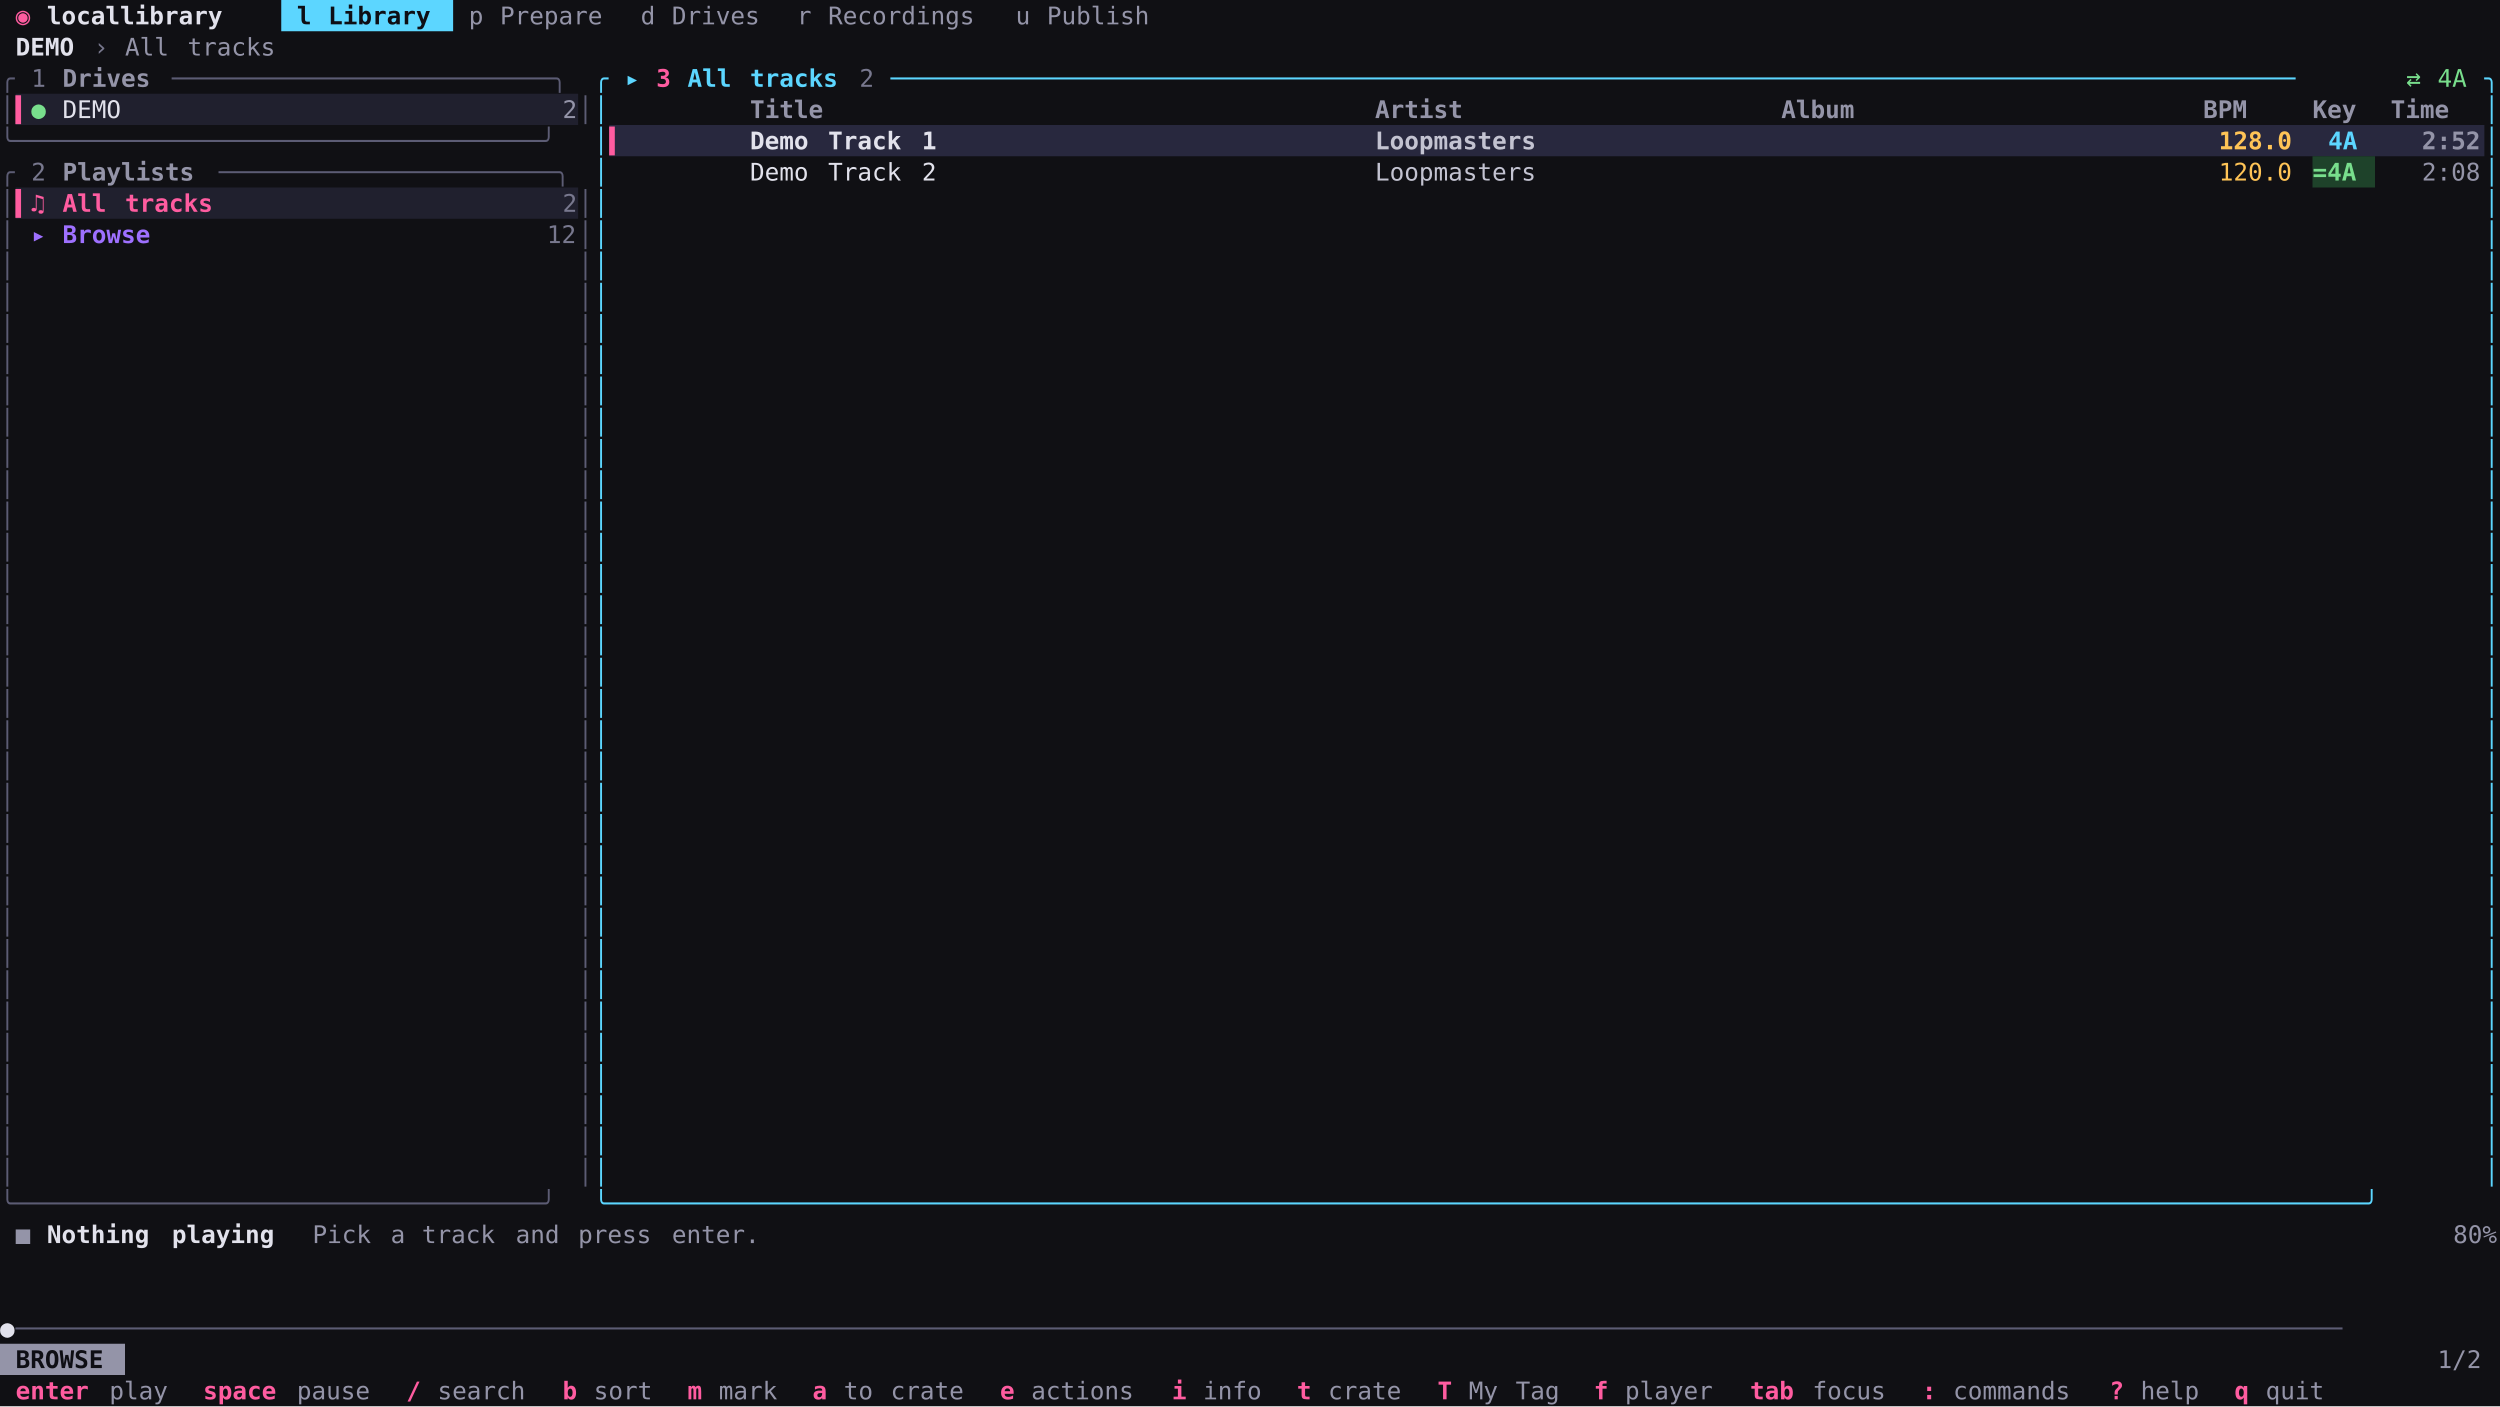
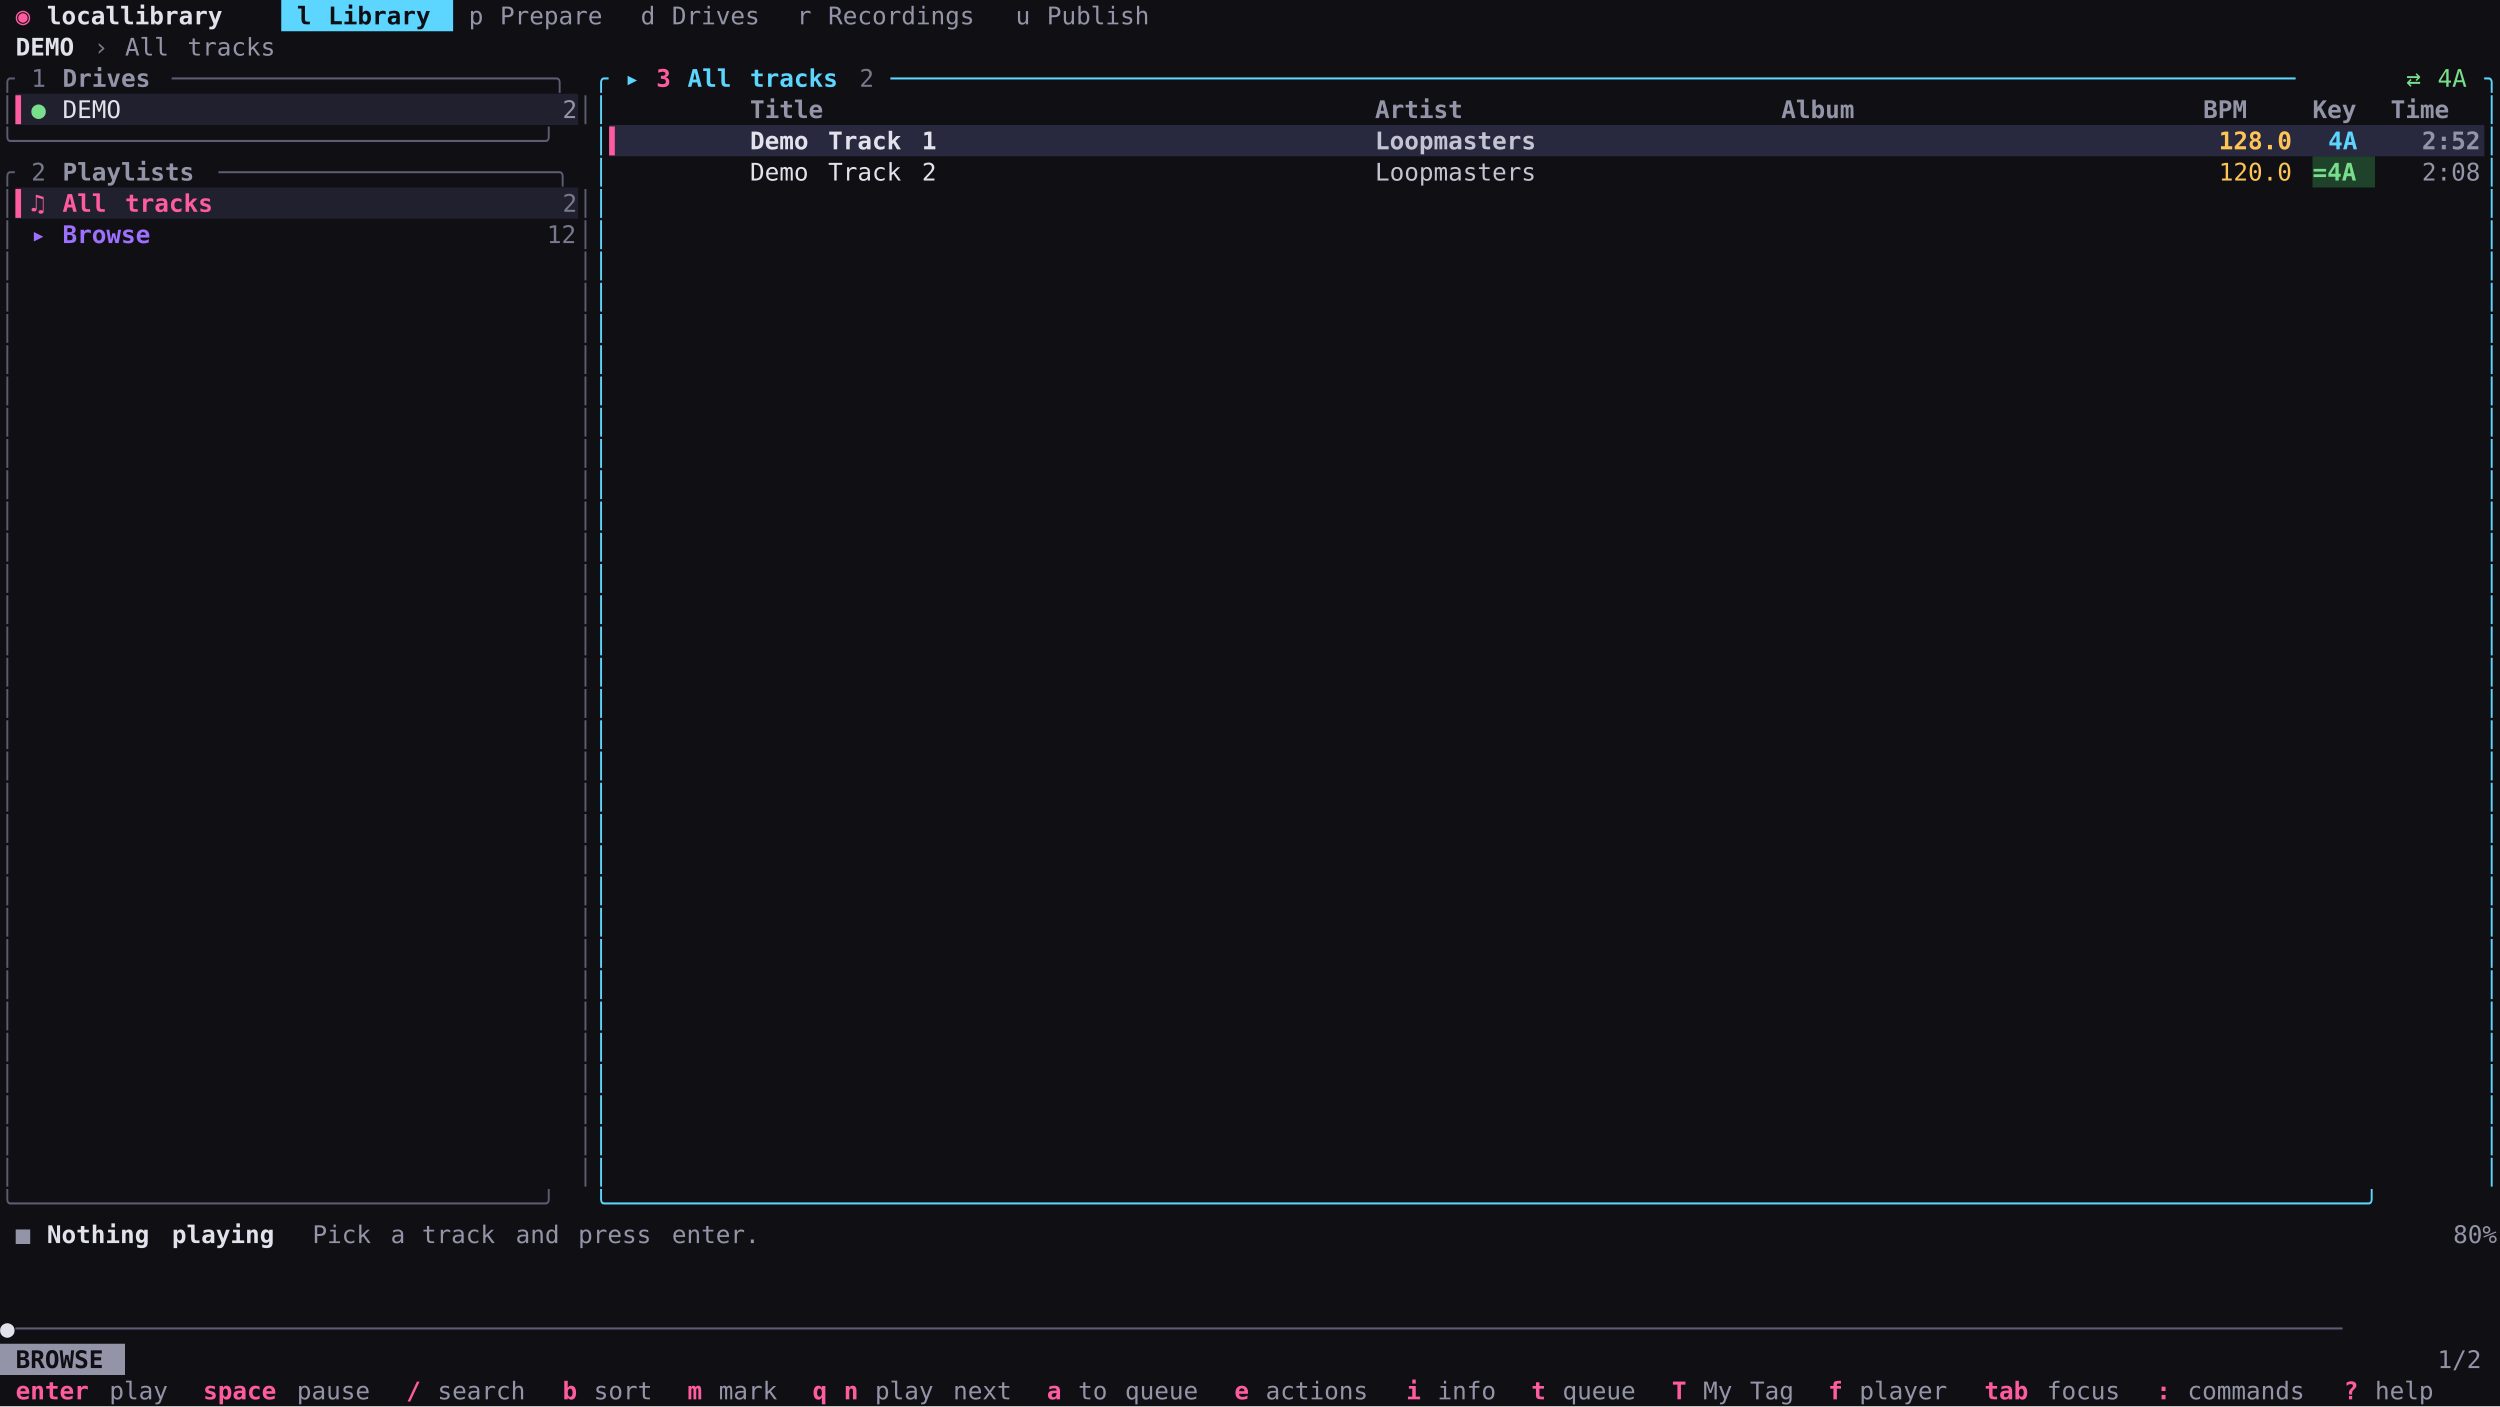
<svg xmlns="http://www.w3.org/2000/svg" viewBox="0 0 1440 810" width="1440" height="810" font-family="ui-monospace, Menlo, Consolas, monospace" font-size="14">
  <rect width="1440" height="810" fill="#101014" />
  <rect x="162" y="0" width="99" height="18" fill="#5cd6ff" />
  <text x="9" y="14" fill="#ff5ca0" font-weight="bold">◉</text>
  <text x="27 36 45 54 63 72 81 90 99 108 117 126" y="14" fill="#e2e2ec" font-weight="bold">locallibrary</text>
  <text x="171" y="14" fill="#0e0e14" font-weight="bold">l</text>
  <text x="189 198 207 216 225 234 243" y="14" fill="#0e0e14" font-weight="bold">Library</text>
  <text x="270" y="14" fill="#9494a8">p</text>
  <text x="288 297 306 315 324 333 342" y="14" fill="#9494a8">Prepare</text>
  <text x="369" y="14" fill="#9494a8">d</text>
  <text x="387 396 405 414 423 432" y="14" fill="#9494a8">Drives</text>
  <text x="459" y="14" fill="#9494a8">r</text>
  <text x="477 486 495 504 513 522 531 540 549 558" y="14" fill="#9494a8">Recordings</text>
  <text x="585" y="14" fill="#9494a8">u</text>
  <text x="603 612 621 630 639 648 657" y="14" fill="#9494a8">Publish</text>
  <text x="9 18 27 36" y="32" fill="#e2e2ec" font-weight="bold">DEMO</text>
  <text x="54" y="32" fill="#78788e">›</text>
  <text x="72 81 90" y="32" fill="#9494a8">All</text>
  <text x="108 117 126 135 144 153" y="32" fill="#9494a8">tracks</text>
  <text x="0" y="50" fill="#5c5c74">╭</text>
  <text x="18" y="50" fill="#78788e">1</text>
  <text x="36 45 54 63 72 81" y="50" fill="#9494a8" font-weight="bold">Drives</text>
  <text x="99 108 117 126 135 144 153 162 171 180 189 198 207 216 225 234 243 252 261 270 279 288 297 306 315 324 333" y="50" fill="#5c5c74">──────────────────────────╮</text>
  <text x="342" y="50" fill="#5cd6ff">╭</text>
  <text x="360" y="50" fill="#5cd6ff" font-weight="bold">▸</text>
  <text x="378" y="50" fill="#ff5ca0" font-weight="bold">3</text>
  <text x="396 405 414" y="50" fill="#5cd6ff" font-weight="bold">All</text>
  <text x="432 441 450 459 468 477" y="50" fill="#5cd6ff" font-weight="bold">tracks</text>
  <text x="495" y="50" fill="#78788e">2</text>
  <text x="513 522 531 540 549 558 567 576 585 594 603 612 621 630 639 648 657 666 675 684 693 702 711 720 729 738 747 756 765 774 783 792 801 810 819 828 837 846 855 864 873 882 891 900 909 918 927 936 945 954 963 972 981 990 999 1008 1017 1026 1035 1044 1053 1062 1071 1080 1089 1098 1107 1116 1125 1134 1143 1152 1161 1170 1179 1188 1197 1206 1215 1224 1233 1242 1251 1260 1269 1278 1287 1296 1305 1314 1323 1332 1341 1350 1359 1368" y="50" fill="#5cd6ff">────────────────────────────────────────────────────────────────────────────────────────────────</text>
  <text x="1386" y="50" fill="#78de8c">⇄</text>
  <text x="1404 1413" y="50" fill="#78de8c">4A</text>
  <text x="1431" y="50" fill="#5cd6ff">╮</text>
  <rect x="9" y="54" width="324" height="18" fill="#20202e" />
  <text x="0" y="68" fill="#5c5c74">│</text>
  <text x="9" y="68" fill="#ff5ca0">▍</text>
  <text x="18" y="68" fill="#78de8c">●</text>
  <text x="36 45 54 63" y="68" fill="#e2e2ec">DEMO</text>
  <text x="324" y="68" fill="#9494a8">2</text>
  <text x="333" y="68" fill="#5c5c74">│</text>
  <text x="342" y="68" fill="#5cd6ff">│</text>
  <text x="432 441 450 459 468" y="68" fill="#9494a8" font-weight="bold">Title</text>
  <text x="792 801 810 819 828 837" y="68" fill="#9494a8" font-weight="bold">Artist</text>
  <text x="1026 1035 1044 1053 1062" y="68" fill="#9494a8" font-weight="bold">Album</text>
  <text x="1269 1278 1287" y="68" fill="#9494a8" font-weight="bold">BPM</text>
  <text x="1332 1341 1350" y="68" fill="#9494a8" font-weight="bold">Key</text>
  <text x="1377 1386 1395 1404" y="68" fill="#9494a8" font-weight="bold">Time</text>
  <text x="1431" y="68" fill="#5cd6ff">│</text>
  <rect x="351" y="72" width="1080" height="18" fill="#28283e" />
  <text x="0 9 18 27 36 45 54 63 72 81 90 99 108 117 126 135 144 153 162 171 180 189 198 207 216 225 234 243 252 261 270 279 288 297 306 315 324 333" y="86" fill="#5c5c74">╰────────────────────────────────────╯</text>
  <text x="342" y="86" fill="#5cd6ff">│</text>
  <text x="351" y="86" fill="#ff5ca0" font-weight="bold">▍</text>
  <text x="432 441 450 459" y="86" fill="#e2e2ec" font-weight="bold">Demo</text>
  <text x="477 486 495 504 513" y="86" fill="#e2e2ec" font-weight="bold">Track</text>
  <text x="531" y="86" fill="#e2e2ec" font-weight="bold">1</text>
  <text x="792 801 810 819 828 837 846 855 864 873 882" y="86" fill="#c3c3d1" font-weight="bold">Loopmasters</text>
  <text x="1278 1287 1296 1305 1314" y="86" fill="#ffc456" font-weight="bold">128.0</text>
  <text x="1341 1350" y="86" fill="#5cd6ff" font-weight="bold">4A</text>
  <text x="1395 1404 1413 1422" y="86" fill="#9494a8" font-weight="bold">2:52</text>
  <text x="1431" y="86" fill="#5cd6ff">│</text>
  <rect x="1332" y="90" width="36" height="18" fill="#1e422a" />
  <text x="0" y="104" fill="#5c5c74">╭</text>
  <text x="18" y="104" fill="#78788e">2</text>
  <text x="36 45 54 63 72 81 90 99 108" y="104" fill="#9494a8" font-weight="bold">Playlists</text>
  <text x="126 135 144 153 162 171 180 189 198 207 216 225 234 243 252 261 270 279 288 297 306 315 324 333" y="104" fill="#5c5c74">───────────────────────╮</text>
  <text x="342" y="104" fill="#5cd6ff">│</text>
  <text x="432 441 450 459" y="104" fill="#e2e2ec">Demo</text>
  <text x="477 486 495 504 513" y="104" fill="#e2e2ec">Track</text>
  <text x="531" y="104" fill="#e2e2ec">2</text>
  <text x="792 801 810 819 828 837 846 855 864 873 882" y="104" fill="#c3c3d1">Loopmasters</text>
  <text x="1278 1287 1296 1305 1314" y="104" fill="#ffc456">120.0</text>
  <text x="1332 1341 1350" y="104" fill="#78de8c" font-weight="bold">=4A</text>
  <text x="1395 1404 1413 1422" y="104" fill="#9494a8">2:08</text>
  <text x="1431" y="104" fill="#5cd6ff">│</text>
  <rect x="9" y="108" width="324" height="18" fill="#20202e" />
  <text x="0" y="122" fill="#5c5c74">│</text>
  <text x="9 18" y="122" fill="#ff5ca0">▍♫</text>
  <text x="36 45 54" y="122" fill="#ff5ca0" font-weight="bold">All</text>
  <text x="72 81 90 99 108 117" y="122" fill="#ff5ca0" font-weight="bold">tracks</text>
  <text x="324" y="122" fill="#78788e">2</text>
  <text x="333" y="122" fill="#5c5c74">│</text>
  <text x="342" y="122" fill="#5cd6ff">│</text>
  <text x="1431" y="122" fill="#5cd6ff">│</text>
  <text x="0" y="140" fill="#5c5c74">│</text>
  <text x="18" y="140" fill="#9e70ff">▸</text>
  <text x="36 45 54 63 72 81" y="140" fill="#9e70ff" font-weight="bold">Browse</text>
  <text x="315 324" y="140" fill="#78788e">12</text>
  <text x="333" y="140" fill="#5c5c74">│</text>
  <text x="342" y="140" fill="#5cd6ff">│</text>
  <text x="1431" y="140" fill="#5cd6ff">│</text>
  <text x="0" y="158" fill="#5c5c74">│</text>
  <text x="333" y="158" fill="#5c5c74">│</text>
  <text x="342" y="158" fill="#5cd6ff">│</text>
  <text x="1431" y="158" fill="#5cd6ff">│</text>
  <text x="0" y="176" fill="#5c5c74">│</text>
  <text x="333" y="176" fill="#5c5c74">│</text>
  <text x="342" y="176" fill="#5cd6ff">│</text>
  <text x="1431" y="176" fill="#5cd6ff">│</text>
  <text x="0" y="194" fill="#5c5c74">│</text>
  <text x="333" y="194" fill="#5c5c74">│</text>
  <text x="342" y="194" fill="#5cd6ff">│</text>
  <text x="1431" y="194" fill="#5cd6ff">│</text>
  <text x="0" y="212" fill="#5c5c74">│</text>
  <text x="333" y="212" fill="#5c5c74">│</text>
  <text x="342" y="212" fill="#5cd6ff">│</text>
  <text x="1431" y="212" fill="#5cd6ff">│</text>
  <text x="0" y="230" fill="#5c5c74">│</text>
  <text x="333" y="230" fill="#5c5c74">│</text>
  <text x="342" y="230" fill="#5cd6ff">│</text>
  <text x="1431" y="230" fill="#5cd6ff">│</text>
  <text x="0" y="248" fill="#5c5c74">│</text>
  <text x="333" y="248" fill="#5c5c74">│</text>
  <text x="342" y="248" fill="#5cd6ff">│</text>
  <text x="1431" y="248" fill="#5cd6ff">│</text>
  <text x="0" y="266" fill="#5c5c74">│</text>
  <text x="333" y="266" fill="#5c5c74">│</text>
  <text x="342" y="266" fill="#5cd6ff">│</text>
  <text x="1431" y="266" fill="#5cd6ff">│</text>
  <text x="0" y="284" fill="#5c5c74">│</text>
  <text x="333" y="284" fill="#5c5c74">│</text>
  <text x="342" y="284" fill="#5cd6ff">│</text>
  <text x="1431" y="284" fill="#5cd6ff">│</text>
  <text x="0" y="302" fill="#5c5c74">│</text>
  <text x="333" y="302" fill="#5c5c74">│</text>
  <text x="342" y="302" fill="#5cd6ff">│</text>
  <text x="1431" y="302" fill="#5cd6ff">│</text>
  <text x="0" y="320" fill="#5c5c74">│</text>
  <text x="333" y="320" fill="#5c5c74">│</text>
  <text x="342" y="320" fill="#5cd6ff">│</text>
  <text x="1431" y="320" fill="#5cd6ff">│</text>
  <text x="0" y="338" fill="#5c5c74">│</text>
  <text x="333" y="338" fill="#5c5c74">│</text>
  <text x="342" y="338" fill="#5cd6ff">│</text>
  <text x="1431" y="338" fill="#5cd6ff">│</text>
  <text x="0" y="356" fill="#5c5c74">│</text>
  <text x="333" y="356" fill="#5c5c74">│</text>
  <text x="342" y="356" fill="#5cd6ff">│</text>
  <text x="1431" y="356" fill="#5cd6ff">│</text>
  <text x="0" y="374" fill="#5c5c74">│</text>
  <text x="333" y="374" fill="#5c5c74">│</text>
  <text x="342" y="374" fill="#5cd6ff">│</text>
  <text x="1431" y="374" fill="#5cd6ff">│</text>
  <text x="0" y="392" fill="#5c5c74">│</text>
  <text x="333" y="392" fill="#5c5c74">│</text>
  <text x="342" y="392" fill="#5cd6ff">│</text>
  <text x="1431" y="392" fill="#5cd6ff">│</text>
  <text x="0" y="410" fill="#5c5c74">│</text>
  <text x="333" y="410" fill="#5c5c74">│</text>
  <text x="342" y="410" fill="#5cd6ff">│</text>
  <text x="1431" y="410" fill="#5cd6ff">│</text>
  <text x="0" y="428" fill="#5c5c74">│</text>
  <text x="333" y="428" fill="#5c5c74">│</text>
  <text x="342" y="428" fill="#5cd6ff">│</text>
  <text x="1431" y="428" fill="#5cd6ff">│</text>
  <text x="0" y="446" fill="#5c5c74">│</text>
  <text x="333" y="446" fill="#5c5c74">│</text>
  <text x="342" y="446" fill="#5cd6ff">│</text>
  <text x="1431" y="446" fill="#5cd6ff">│</text>
  <text x="0" y="464" fill="#5c5c74">│</text>
  <text x="333" y="464" fill="#5c5c74">│</text>
  <text x="342" y="464" fill="#5cd6ff">│</text>
  <text x="1431" y="464" fill="#5cd6ff">│</text>
  <text x="0" y="482" fill="#5c5c74">│</text>
  <text x="333" y="482" fill="#5c5c74">│</text>
  <text x="342" y="482" fill="#5cd6ff">│</text>
  <text x="1431" y="482" fill="#5cd6ff">│</text>
  <text x="0" y="500" fill="#5c5c74">│</text>
  <text x="333" y="500" fill="#5c5c74">│</text>
  <text x="342" y="500" fill="#5cd6ff">│</text>
  <text x="1431" y="500" fill="#5cd6ff">│</text>
  <text x="0" y="518" fill="#5c5c74">│</text>
  <text x="333" y="518" fill="#5c5c74">│</text>
  <text x="342" y="518" fill="#5cd6ff">│</text>
  <text x="1431" y="518" fill="#5cd6ff">│</text>
  <text x="0" y="536" fill="#5c5c74">│</text>
  <text x="333" y="536" fill="#5c5c74">│</text>
  <text x="342" y="536" fill="#5cd6ff">│</text>
  <text x="1431" y="536" fill="#5cd6ff">│</text>
  <text x="0" y="554" fill="#5c5c74">│</text>
  <text x="333" y="554" fill="#5c5c74">│</text>
  <text x="342" y="554" fill="#5cd6ff">│</text>
  <text x="1431" y="554" fill="#5cd6ff">│</text>
  <text x="0" y="572" fill="#5c5c74">│</text>
  <text x="333" y="572" fill="#5c5c74">│</text>
  <text x="342" y="572" fill="#5cd6ff">│</text>
  <text x="1431" y="572" fill="#5cd6ff">│</text>
  <text x="0" y="590" fill="#5c5c74">│</text>
  <text x="333" y="590" fill="#5c5c74">│</text>
  <text x="342" y="590" fill="#5cd6ff">│</text>
  <text x="1431" y="590" fill="#5cd6ff">│</text>
  <text x="0" y="608" fill="#5c5c74">│</text>
  <text x="333" y="608" fill="#5c5c74">│</text>
  <text x="342" y="608" fill="#5cd6ff">│</text>
  <text x="1431" y="608" fill="#5cd6ff">│</text>
  <text x="0" y="626" fill="#5c5c74">│</text>
  <text x="333" y="626" fill="#5c5c74">│</text>
  <text x="342" y="626" fill="#5cd6ff">│</text>
  <text x="1431" y="626" fill="#5cd6ff">│</text>
  <text x="0" y="644" fill="#5c5c74">│</text>
  <text x="333" y="644" fill="#5c5c74">│</text>
  <text x="342" y="644" fill="#5cd6ff">│</text>
  <text x="1431" y="644" fill="#5cd6ff">│</text>
  <text x="0" y="662" fill="#5c5c74">│</text>
  <text x="333" y="662" fill="#5c5c74">│</text>
  <text x="342" y="662" fill="#5cd6ff">│</text>
  <text x="1431" y="662" fill="#5cd6ff">│</text>
  <text x="0" y="680" fill="#5c5c74">│</text>
  <text x="333" y="680" fill="#5c5c74">│</text>
  <text x="342" y="680" fill="#5cd6ff">│</text>
  <text x="1431" y="680" fill="#5cd6ff">│</text>
  <text x="0 9 18 27 36 45 54 63 72 81 90 99 108 117 126 135 144 153 162 171 180 189 198 207 216 225 234 243 252 261 270 279 288 297 306 315 324 333" y="698" fill="#5c5c74">╰────────────────────────────────────╯</text>
  <text x="342 351 360 369 378 387 396 405 414 423 432 441 450 459 468 477 486 495 504 513 522 531 540 549 558 567 576 585 594 603 612 621 630 639 648 657 666 675 684 693 702 711 720 729 738 747 756 765 774 783 792 801 810 819 828 837 846 855 864 873 882 891 900 909 918 927 936 945 954 963 972 981 990 999 1008 1017 1026 1035 1044 1053 1062 1071 1080 1089 1098 1107 1116 1125 1134 1143 1152 1161 1170 1179 1188 1197 1206 1215 1224 1233 1242 1251 1260 1269 1278 1287 1296 1305 1314 1323 1332 1341 1350 1359 1368 1377 1386 1395 1404 1413 1422 1431" y="698" fill="#5cd6ff">╰────────────────────────────────────────────────────────────────────────────────────────────────────────────────────────╯</text>
  <text x="9" y="716" fill="#9494a8">■</text>
  <text x="27 36 45 54 63 72 81" y="716" fill="#e2e2ec" font-weight="bold">Nothing</text>
  <text x="99 108 117 126 135 144 153" y="716" fill="#e2e2ec" font-weight="bold">playing</text>
  <text x="180 189 198 207" y="716" fill="#9494a8">Pick</text>
  <text x="225" y="716" fill="#9494a8">a</text>
  <text x="243 252 261 270 279" y="716" fill="#9494a8">track</text>
  <text x="297 306 315" y="716" fill="#9494a8">and</text>
  <text x="333 342 351 360 369" y="716" fill="#9494a8">press</text>
  <text x="387 396 405 414 423 432" y="716" fill="#9494a8">enter.</text>
  <text x="1413 1422 1431" y="716" fill="#9494a8">80%</text>
  <text x="0" y="770" fill="#e2e2ec">●</text>
  <text x="9 18 27 36 45 54 63 72 81 90 99 108 117 126 135 144 153 162 171 180 189 198 207 216 225 234 243 252 261 270 279 288 297 306 315 324 333 342 351 360 369 378 387 396 405 414 423 432 441 450 459 468 477 486 495 504 513 522 531 540 549 558 567 576 585 594 603 612 621 630 639 648 657 666 675 684 693 702 711 720 729 738 747 756 765 774 783 792 801 810 819 828 837 846 855 864 873 882 891 900 909 918 927 936 945 954 963 972 981 990 999 1008 1017 1026 1035 1044 1053 1062 1071 1080 1089 1098 1107 1116 1125 1134 1143 1152 1161 1170 1179 1188 1197 1206 1215 1224 1233 1242 1251 1260 1269 1278 1287 1296 1305 1314 1323 1332 1341 1350 1359 1368 1377 1386 1395 1404 1413 1422 1431" y="770" fill="#5c5c74">───────────────────────────────────────────────────────────────────────────────────────────────────────────────────────────────────────────────────────────────</text>
  <rect x="0" y="774" width="72" height="18" fill="#9494a8" />
  <text x="9 18 27 36 45 54" y="788" fill="#0e0e14" font-weight="bold">BROWSE</text>
  <text x="1404 1413 1422" y="788" fill="#9494a8">1/2</text>
  <text x="9 18 27 36 45" y="806" fill="#ff5ca0" font-weight="bold">enter</text>
  <text x="63 72 81 90" y="806" fill="#9494a8">play</text>
  <text x="117 126 135 144 153" y="806" fill="#ff5ca0" font-weight="bold">space</text>
  <text x="171 180 189 198 207" y="806" fill="#9494a8">pause</text>
  <text x="234" y="806" fill="#ff5ca0" font-weight="bold">/</text>
  <text x="252 261 270 279 288 297" y="806" fill="#9494a8">search</text>
  <text x="324" y="806" fill="#ff5ca0" font-weight="bold">b</text>
  <text x="342 351 360 369" y="806" fill="#9494a8">sort</text>
  <text x="396" y="806" fill="#ff5ca0" font-weight="bold">m</text>
  <text x="414 423 432 441" y="806" fill="#9494a8">mark</text>
-   <text x="468" y="806" fill="#ff5ca0" font-weight="bold">a</text>
-   <text x="486 495" y="806" fill="#9494a8">to</text>
-   <text x="513 522 531 540 549" y="806" fill="#9494a8">crate</text>
-   <text x="576" y="806" fill="#ff5ca0" font-weight="bold">e</text>
-   <text x="594 603 612 621 630 639 648" y="806" fill="#9494a8">actions</text>
-   <text x="675" y="806" fill="#ff5ca0" font-weight="bold">i</text>
-   <text x="693 702 711 720" y="806" fill="#9494a8">info</text>
-   <text x="747" y="806" fill="#ff5ca0" font-weight="bold">t</text>
-   <text x="765 774 783 792 801" y="806" fill="#9494a8">crate</text>
-   <text x="828" y="806" fill="#ff5ca0" font-weight="bold">T</text>
-   <text x="846 855" y="806" fill="#9494a8">My</text>
-   <text x="873 882 891" y="806" fill="#9494a8">Tag</text>
-   <text x="918" y="806" fill="#ff5ca0" font-weight="bold">f</text>
-   <text x="936 945 954 963 972 981" y="806" fill="#9494a8">player</text>
-   <text x="1008 1017 1026" y="806" fill="#ff5ca0" font-weight="bold">tab</text>
-   <text x="1044 1053 1062 1071 1080" y="806" fill="#9494a8">focus</text>
-   <text x="1107" y="806" fill="#ff5ca0" font-weight="bold">:</text>
-   <text x="1125 1134 1143 1152 1161 1170 1179 1188" y="806" fill="#9494a8">commands</text>
-   <text x="1215" y="806" fill="#ff5ca0" font-weight="bold">?</text>
-   <text x="1233 1242 1251 1260" y="806" fill="#9494a8">help</text>
-   <text x="1287" y="806" fill="#ff5ca0" font-weight="bold">q</text>
-   <text x="1305 1314 1323 1332" y="806" fill="#9494a8">quit</text>
+   <text x="468" y="806" fill="#ff5ca0" font-weight="bold">q</text>
+   <text x="486" y="806" fill="#ff5ca0" font-weight="bold">n</text>
+   <text x="504 513 522 531" y="806" fill="#9494a8">play</text>
+   <text x="549 558 567 576" y="806" fill="#9494a8">next</text>
+   <text x="603" y="806" fill="#ff5ca0" font-weight="bold">a</text>
+   <text x="621 630" y="806" fill="#9494a8">to</text>
+   <text x="648 657 666 675 684" y="806" fill="#9494a8">queue</text>
+   <text x="711" y="806" fill="#ff5ca0" font-weight="bold">e</text>
+   <text x="729 738 747 756 765 774 783" y="806" fill="#9494a8">actions</text>
+   <text x="810" y="806" fill="#ff5ca0" font-weight="bold">i</text>
+   <text x="828 837 846 855" y="806" fill="#9494a8">info</text>
+   <text x="882" y="806" fill="#ff5ca0" font-weight="bold">t</text>
+   <text x="900 909 918 927 936" y="806" fill="#9494a8">queue</text>
+   <text x="963" y="806" fill="#ff5ca0" font-weight="bold">T</text>
+   <text x="981 990" y="806" fill="#9494a8">My</text>
+   <text x="1008 1017 1026" y="806" fill="#9494a8">Tag</text>
+   <text x="1053" y="806" fill="#ff5ca0" font-weight="bold">f</text>
+   <text x="1071 1080 1089 1098 1107 1116" y="806" fill="#9494a8">player</text>
+   <text x="1143 1152 1161" y="806" fill="#ff5ca0" font-weight="bold">tab</text>
+   <text x="1179 1188 1197 1206 1215" y="806" fill="#9494a8">focus</text>
+   <text x="1242" y="806" fill="#ff5ca0" font-weight="bold">:</text>
+   <text x="1260 1269 1278 1287 1296 1305 1314 1323" y="806" fill="#9494a8">commands</text>
+   <text x="1350" y="806" fill="#ff5ca0" font-weight="bold">?</text>
+   <text x="1368 1377 1386 1395" y="806" fill="#9494a8">help</text>
</svg>
